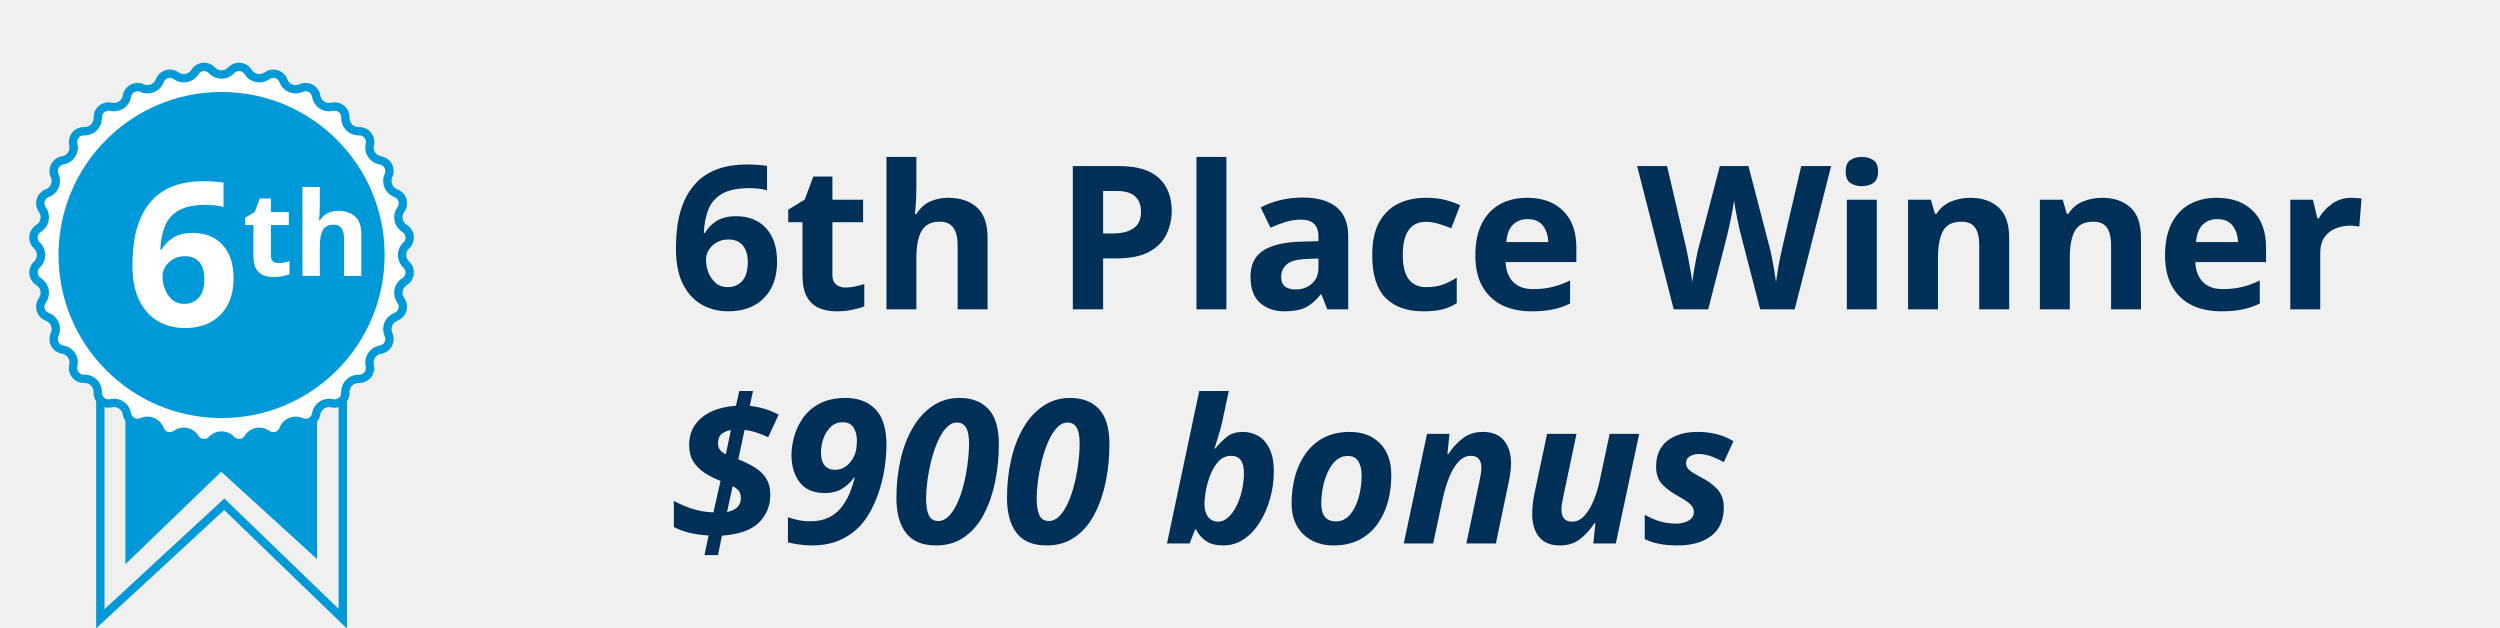
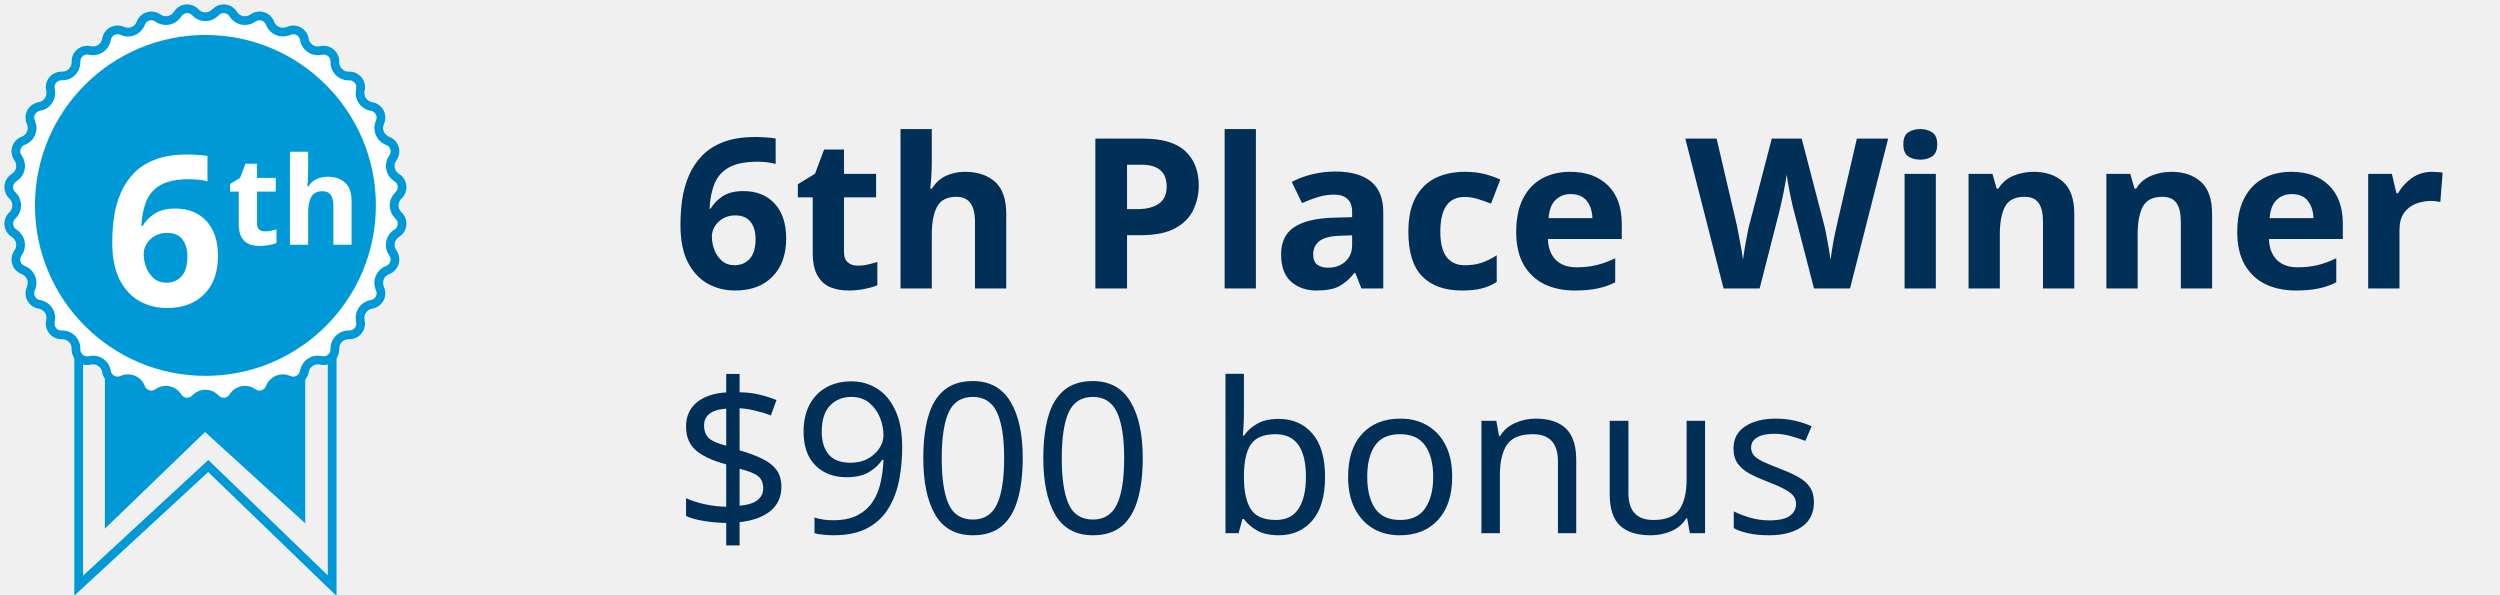
- <svg xmlns="http://www.w3.org/2000/svg" width="299px" height="75px" viewBox="0 0 299 75" version="1.1">
+ <svg xmlns="http://www.w3.org/2000/svg" width="286px" height="68px" viewBox="0 0 286 68" version="1.1">
  <defs />
-   <g id="Symbols" stroke="none" stroke-width="1" fill="none" fill-rule="evenodd">
-     <g id="6th">
-       <g id="Group" transform="translate(4, 8)">
-         <g id="Group-2-Copy">
-           <polygon id="Path-4" fill="#0099D8" points="33.919 39.603 33.919 58.868 22.46 48.42 11 59.478 11 39.603" />
-           <polygon id="Path-3" stroke="#0099D8" points="8 39 8 66 22.822 52.31 37 66 37 39" />
-           <path d="M21.351,44.588 L21.351,44.588 L21.351,44.588 C20.871,45.108 20.06,45.14 19.541,44.659 C19.454,44.58 19.379,44.488 19.318,44.388 L19.318,44.388 L19.318,44.388 C18.866,43.651 17.903,43.42 17.166,43.871 C17.131,43.893 17.097,43.916 17.064,43.94 L17.064,43.94 L17.064,43.94 C16.491,44.356 15.69,44.229 15.274,43.656 C15.205,43.561 15.149,43.457 15.109,43.347 L15.109,43.347 L15.109,43.347 C14.81,42.536 13.91,42.121 13.099,42.42 C13.061,42.434 13.023,42.45 12.986,42.467 L12.986,42.467 L12.986,42.467 C12.343,42.763 11.582,42.483 11.286,41.84 C11.236,41.733 11.202,41.62 11.184,41.504 L11.184,41.504 L11.184,41.504 C11.049,40.651 10.247,40.068 9.394,40.203 C9.353,40.21 9.313,40.218 9.273,40.227 L9.273,40.227 L9.273,40.227 C8.585,40.393 7.893,39.969 7.728,39.281 C7.701,39.166 7.689,39.049 7.694,38.931 L7.694,38.931 L7.694,38.931 C7.728,38.068 7.055,37.34 6.192,37.306 C6.151,37.305 6.11,37.305 6.069,37.306 L6.069,37.306 L6.069,37.306 C5.362,37.334 4.766,36.784 4.738,36.076 C4.734,35.959 4.745,35.841 4.773,35.727 L4.773,35.727 L4.773,35.727 C4.974,34.887 4.457,34.042 3.617,33.84 C3.577,33.831 3.537,33.823 3.496,33.816 L3.496,33.816 L3.496,33.816 C2.797,33.706 2.32,33.049 2.431,32.35 C2.449,32.234 2.484,32.121 2.533,32.014 L2.533,32.014 L2.533,32.014 C2.895,31.23 2.552,30.3 1.767,29.938 C1.73,29.921 1.692,29.905 1.653,29.891 L1.653,29.891 L1.653,29.891 C0.99,29.646 0.65,28.91 0.895,28.246 C0.935,28.136 0.991,28.031 1.06,27.936 L1.06,27.936 L1.06,27.936 C1.568,27.237 1.413,26.259 0.714,25.751 C0.681,25.727 0.647,25.704 0.612,25.682 L0.612,25.682 L0.612,25.682 C0.009,25.313 -0.181,24.524 0.189,23.921 C0.25,23.82 0.325,23.729 0.412,23.649 L0.412,23.649 L0.412,23.649 C1.046,23.062 1.085,22.073 0.499,21.438 C0.471,21.408 0.442,21.379 0.412,21.351 L0.412,21.351 L0.412,21.351 C-0.108,20.871 -0.14,20.06 0.341,19.541 C0.42,19.454 0.512,19.379 0.612,19.318 L0.612,19.318 L0.612,19.318 C1.349,18.866 1.58,17.903 1.129,17.166 C1.107,17.131 1.084,17.097 1.06,17.064 L1.06,17.064 L1.06,17.064 C0.644,16.491 0.771,15.69 1.344,15.274 C1.439,15.205 1.543,15.149 1.653,15.109 L1.653,15.109 L1.653,15.109 C2.464,14.81 2.879,13.91 2.58,13.099 C2.566,13.061 2.55,13.023 2.533,12.986 L2.533,12.986 L2.533,12.986 C2.237,12.343 2.517,11.582 3.16,11.286 C3.267,11.236 3.38,11.202 3.496,11.184 L3.496,11.184 L3.496,11.184 C4.349,11.049 4.932,10.247 4.797,9.394 C4.79,9.353 4.782,9.313 4.773,9.273 L4.773,9.273 L4.773,9.273 C4.607,8.585 5.031,7.893 5.719,7.728 C5.834,7.701 5.951,7.689 6.069,7.694 L6.069,7.694 L6.069,7.694 C6.932,7.728 7.66,7.055 7.694,6.192 C7.695,6.151 7.695,6.11 7.694,6.069 L7.694,6.069 L7.694,6.069 C7.666,5.362 8.216,4.766 8.924,4.738 C9.041,4.734 9.159,4.745 9.273,4.773 L9.273,4.773 L9.273,4.773 C10.113,4.974 10.958,4.457 11.16,3.617 C11.169,3.577 11.177,3.537 11.184,3.496 L11.184,3.496 L11.184,3.496 C11.294,2.797 11.951,2.32 12.65,2.431 C12.766,2.449 12.879,2.484 12.986,2.533 L12.986,2.533 L12.986,2.533 C13.77,2.895 14.7,2.552 15.062,1.767 C15.079,1.73 15.095,1.692 15.109,1.653 L15.109,1.653 L15.109,1.653 C15.354,0.99 16.09,0.65 16.754,0.895 C16.864,0.935 16.969,0.991 17.064,1.06 L17.064,1.06 L17.064,1.06 C17.763,1.568 18.741,1.413 19.249,0.714 C19.273,0.681 19.296,0.647 19.318,0.612 L19.318,0.612 L19.318,0.612 C19.687,0.009 20.476,-0.181 21.079,0.189 C21.18,0.25 21.271,0.325 21.351,0.412 L21.351,0.412 L21.351,0.412 C21.938,1.046 22.927,1.085 23.562,0.499 C23.592,0.471 23.621,0.442 23.649,0.412 L23.649,0.412 L23.649,0.412 C24.129,-0.108 24.94,-0.14 25.459,0.341 C25.546,0.42 25.621,0.512 25.682,0.612 L25.682,0.612 L25.682,0.612 C26.134,1.349 27.097,1.58 27.834,1.129 C27.869,1.107 27.903,1.084 27.936,1.06 L27.936,1.06 L27.936,1.06 C28.509,0.644 29.31,0.771 29.726,1.344 C29.795,1.439 29.851,1.543 29.891,1.653 L29.891,1.653 L29.891,1.653 C30.19,2.464 31.09,2.879 31.901,2.58 C31.939,2.566 31.977,2.55 32.014,2.533 L32.014,2.533 L32.014,2.533 C32.657,2.237 33.418,2.517 33.714,3.16 C33.764,3.267 33.798,3.38 33.816,3.496 L33.816,3.496 L33.816,3.496 C33.951,4.349 34.753,4.932 35.606,4.797 C35.647,4.79 35.687,4.782 35.727,4.773 L35.727,4.773 L35.727,4.773 C36.415,4.607 37.107,5.031 37.272,5.719 C37.299,5.834 37.311,5.951 37.306,6.069 L37.306,6.069 L37.306,6.069 C37.272,6.932 37.945,7.66 38.808,7.694 C38.849,7.695 38.89,7.695 38.931,7.694 L38.931,7.694 L38.931,7.694 C39.638,7.666 40.234,8.216 40.262,8.924 C40.266,9.041 40.255,9.159 40.227,9.273 L40.227,9.273 L40.227,9.273 C40.026,10.113 40.543,10.958 41.383,11.16 C41.423,11.169 41.463,11.177 41.504,11.184 L41.504,11.184 L41.504,11.184 C42.203,11.294 42.68,11.951 42.569,12.65 C42.551,12.766 42.516,12.879 42.467,12.986 L42.467,12.986 L42.467,12.986 C42.105,13.77 42.448,14.7 43.233,15.062 C43.27,15.079 43.308,15.095 43.347,15.109 L43.347,15.109 L43.347,15.109 C44.01,15.354 44.35,16.09 44.105,16.754 C44.065,16.864 44.009,16.969 43.94,17.064 L43.94,17.064 L43.94,17.064 C43.432,17.763 43.587,18.741 44.286,19.249 C44.319,19.273 44.353,19.296 44.388,19.318 L44.388,19.318 L44.388,19.318 C44.991,19.687 45.181,20.476 44.811,21.079 C44.75,21.18 44.675,21.271 44.588,21.351 L44.588,21.351 L44.588,21.351 C43.954,21.938 43.915,22.927 44.501,23.562 C44.529,23.592 44.558,23.621 44.588,23.649 L44.588,23.649 L44.588,23.649 C45.108,24.129 45.14,24.94 44.659,25.459 C44.58,25.546 44.488,25.621 44.388,25.682 L44.388,25.682 L44.388,25.682 C43.651,26.134 43.42,27.097 43.871,27.834 C43.893,27.869 43.916,27.903 43.94,27.936 L43.94,27.936 L43.94,27.936 C44.356,28.509 44.229,29.31 43.656,29.726 C43.561,29.795 43.457,29.851 43.347,29.891 L43.347,29.891 L43.347,29.891 C42.536,30.19 42.121,31.09 42.42,31.901 C42.434,31.939 42.45,31.977 42.467,32.014 L42.467,32.014 L42.467,32.014 C42.763,32.657 42.483,33.418 41.84,33.714 C41.733,33.764 41.62,33.798 41.504,33.816 L41.504,33.816 L41.504,33.816 C40.651,33.951 40.068,34.753 40.203,35.606 C40.21,35.647 40.218,35.687 40.227,35.727 L40.227,35.727 L40.227,35.727 C40.393,36.415 39.969,37.107 39.281,37.272 C39.166,37.299 39.049,37.311 38.931,37.306 L38.931,37.306 L38.931,37.306 C38.068,37.272 37.34,37.945 37.306,38.808 C37.305,38.849 37.305,38.89 37.306,38.931 L37.306,38.931 L37.306,38.931 C37.334,39.638 36.784,40.234 36.076,40.262 C35.959,40.266 35.841,40.255 35.727,40.227 L35.727,40.227 L35.727,40.227 C34.887,40.026 34.042,40.543 33.84,41.383 C33.831,41.423 33.823,41.463 33.816,41.504 L33.816,41.504 L33.816,41.504 C33.706,42.203 33.049,42.68 32.35,42.569 C32.234,42.551 32.121,42.516 32.014,42.467 L32.014,42.467 L32.014,42.467 C31.23,42.105 30.3,42.448 29.938,43.233 C29.921,43.27 29.905,43.308 29.891,43.347 L29.891,43.347 L29.891,43.347 C29.646,44.01 28.91,44.35 28.246,44.105 C28.136,44.065 28.031,44.009 27.936,43.94 L27.936,43.94 L27.936,43.94 C27.237,43.432 26.259,43.587 25.751,44.286 C25.727,44.319 25.704,44.353 25.682,44.388 L25.682,44.388 L25.682,44.388 C25.313,44.991 24.524,45.181 23.921,44.811 C23.82,44.75 23.729,44.675 23.649,44.588 L23.649,44.588 L23.649,44.588 C23.062,43.954 22.073,43.915 21.438,44.501 C21.408,44.529 21.379,44.558 21.351,44.588 Z" id="Star" stroke="#0099D8" fill="#FFFFFF" />
-           <circle id="Oval-4" fill="#0099D8" cx="22.5" cy="22.5" r="19.5" />
+   <g id="MockUp" stroke="none" stroke-width="1" fill="none" fill-rule="evenodd">
+     <g id="Desktop-HD-Revised1116" transform="translate(-793, -4001)">
+       <g id="6th" transform="translate(790, 3994)">
+         <g id="Group" stroke-width="1" fill-rule="evenodd" transform="translate(4, 8)">
+           <g id="Group-2-Copy">
+             <polygon id="Path-4" fill="#0099D8" points="33.919 39.603 33.919 58.868 22.46 48.42 11 59.478 11 39.603" />
+             <polygon id="Path-3" stroke="#0099D8" points="8 39 8 66 22.822 52.31 37 66 37 39" />
+             <path d="M21.351,44.588 L21.351,44.588 L21.351,44.588 C20.871,45.108 20.06,45.14 19.541,44.659 C19.454,44.58 19.379,44.488 19.318,44.388 L19.318,44.388 L19.318,44.388 C18.866,43.651 17.903,43.42 17.166,43.871 C17.131,43.893 17.097,43.916 17.064,43.94 L17.064,43.94 L17.064,43.94 C16.491,44.356 15.69,44.229 15.274,43.656 C15.205,43.561 15.149,43.457 15.109,43.347 L15.109,43.347 L15.109,43.347 C14.81,42.536 13.91,42.121 13.099,42.42 C13.061,42.434 13.023,42.45 12.986,42.467 L12.986,42.467 L12.986,42.467 C12.343,42.763 11.582,42.483 11.286,41.84 C11.236,41.733 11.202,41.62 11.184,41.504 L11.184,41.504 L11.184,41.504 C11.049,40.651 10.247,40.068 9.394,40.203 C9.353,40.21 9.313,40.218 9.273,40.227 L9.273,40.227 L9.273,40.227 C8.585,40.393 7.893,39.969 7.728,39.281 C7.701,39.166 7.689,39.049 7.694,38.931 L7.694,38.931 L7.694,38.931 C7.728,38.068 7.055,37.34 6.192,37.306 C6.151,37.305 6.11,37.305 6.069,37.306 L6.069,37.306 L6.069,37.306 C5.362,37.334 4.766,36.784 4.738,36.076 C4.734,35.959 4.745,35.841 4.773,35.727 L4.773,35.727 L4.773,35.727 C4.974,34.887 4.457,34.042 3.617,33.84 C3.577,33.831 3.537,33.823 3.496,33.816 L3.496,33.816 L3.496,33.816 C2.797,33.706 2.32,33.049 2.431,32.35 C2.449,32.234 2.484,32.121 2.533,32.014 L2.533,32.014 L2.533,32.014 C2.895,31.23 2.552,30.3 1.767,29.938 C1.73,29.921 1.692,29.905 1.653,29.891 L1.653,29.891 L1.653,29.891 C0.99,29.646 0.65,28.91 0.895,28.246 C0.935,28.136 0.991,28.031 1.06,27.936 L1.06,27.936 L1.06,27.936 C1.568,27.237 1.413,26.259 0.714,25.751 C0.681,25.727 0.647,25.704 0.612,25.682 L0.612,25.682 L0.612,25.682 C0.009,25.313 -0.181,24.524 0.189,23.921 C0.25,23.82 0.325,23.729 0.412,23.649 L0.412,23.649 L0.412,23.649 C1.046,23.062 1.085,22.073 0.499,21.438 C0.471,21.408 0.442,21.379 0.412,21.351 L0.412,21.351 L0.412,21.351 C-0.108,20.871 -0.14,20.06 0.341,19.541 C0.42,19.454 0.512,19.379 0.612,19.318 L0.612,19.318 L0.612,19.318 C1.349,18.866 1.58,17.903 1.129,17.166 C1.107,17.131 1.084,17.097 1.06,17.064 L1.06,17.064 L1.06,17.064 C0.644,16.491 0.771,15.69 1.344,15.274 C1.439,15.205 1.543,15.149 1.653,15.109 L1.653,15.109 L1.653,15.109 C2.464,14.81 2.879,13.91 2.58,13.099 C2.566,13.061 2.55,13.023 2.533,12.986 L2.533,12.986 L2.533,12.986 C2.237,12.343 2.517,11.582 3.16,11.286 C3.267,11.236 3.38,11.202 3.496,11.184 L3.496,11.184 L3.496,11.184 C4.349,11.049 4.932,10.247 4.797,9.394 C4.79,9.353 4.782,9.313 4.773,9.273 L4.773,9.273 L4.773,9.273 C4.607,8.585 5.031,7.893 5.719,7.728 C5.834,7.701 5.951,7.689 6.069,7.694 L6.069,7.694 L6.069,7.694 C6.932,7.728 7.66,7.055 7.694,6.192 C7.695,6.151 7.695,6.11 7.694,6.069 L7.694,6.069 L7.694,6.069 C7.666,5.362 8.216,4.766 8.924,4.738 C9.041,4.734 9.159,4.745 9.273,4.773 L9.273,4.773 L9.273,4.773 C10.113,4.974 10.958,4.457 11.16,3.617 C11.169,3.577 11.177,3.537 11.184,3.496 L11.184,3.496 L11.184,3.496 C11.294,2.797 11.951,2.32 12.65,2.431 C12.766,2.449 12.879,2.484 12.986,2.533 L12.986,2.533 L12.986,2.533 C13.77,2.895 14.7,2.552 15.062,1.767 C15.079,1.73 15.095,1.692 15.109,1.653 L15.109,1.653 L15.109,1.653 C15.354,0.99 16.09,0.65 16.754,0.895 C16.864,0.935 16.969,0.991 17.064,1.06 L17.064,1.06 L17.064,1.06 C17.763,1.568 18.741,1.413 19.249,0.714 C19.273,0.681 19.296,0.647 19.318,0.612 L19.318,0.612 L19.318,0.612 C19.687,0.009 20.476,-0.181 21.079,0.189 C21.18,0.25 21.271,0.325 21.351,0.412 L21.351,0.412 L21.351,0.412 C21.938,1.046 22.927,1.085 23.562,0.499 C23.592,0.471 23.621,0.442 23.649,0.412 L23.649,0.412 L23.649,0.412 C24.129,-0.108 24.94,-0.14 25.459,0.341 C25.546,0.42 25.621,0.512 25.682,0.612 L25.682,0.612 L25.682,0.612 C26.134,1.349 27.097,1.58 27.834,1.129 C27.869,1.107 27.903,1.084 27.936,1.06 L27.936,1.06 L27.936,1.06 C28.509,0.644 29.31,0.771 29.726,1.344 C29.795,1.439 29.851,1.543 29.891,1.653 L29.891,1.653 L29.891,1.653 C30.19,2.464 31.09,2.879 31.901,2.58 C31.939,2.566 31.977,2.55 32.014,2.533 L32.014,2.533 L32.014,2.533 C32.657,2.237 33.418,2.517 33.714,3.16 C33.764,3.267 33.798,3.38 33.816,3.496 L33.816,3.496 L33.816,3.496 C33.951,4.349 34.753,4.932 35.606,4.797 C35.647,4.79 35.687,4.782 35.727,4.773 L35.727,4.773 L35.727,4.773 C36.415,4.607 37.107,5.031 37.272,5.719 C37.299,5.834 37.311,5.951 37.306,6.069 L37.306,6.069 L37.306,6.069 C37.272,6.932 37.945,7.66 38.808,7.694 C38.849,7.695 38.89,7.695 38.931,7.694 L38.931,7.694 L38.931,7.694 C39.638,7.666 40.234,8.216 40.262,8.924 C40.266,9.041 40.255,9.159 40.227,9.273 L40.227,9.273 L40.227,9.273 C40.026,10.113 40.543,10.958 41.383,11.16 C41.423,11.169 41.463,11.177 41.504,11.184 L41.504,11.184 L41.504,11.184 C42.203,11.294 42.68,11.951 42.569,12.65 C42.551,12.766 42.516,12.879 42.467,12.986 L42.467,12.986 L42.467,12.986 C42.105,13.77 42.448,14.7 43.233,15.062 C43.27,15.079 43.308,15.095 43.347,15.109 L43.347,15.109 L43.347,15.109 C44.01,15.354 44.35,16.09 44.105,16.754 C44.065,16.864 44.009,16.969 43.94,17.064 L43.94,17.064 L43.94,17.064 C43.432,17.763 43.587,18.741 44.286,19.249 C44.319,19.273 44.353,19.296 44.388,19.318 L44.388,19.318 L44.388,19.318 C44.991,19.687 45.181,20.476 44.811,21.079 C44.75,21.18 44.675,21.271 44.588,21.351 L44.588,21.351 L44.588,21.351 C43.954,21.938 43.915,22.927 44.501,23.562 C44.529,23.592 44.558,23.621 44.588,23.649 L44.588,23.649 L44.588,23.649 C45.108,24.129 45.14,24.94 44.659,25.459 C44.58,25.546 44.488,25.621 44.388,25.682 L44.388,25.682 L44.388,25.682 C43.651,26.134 43.42,27.097 43.871,27.834 C43.893,27.869 43.916,27.903 43.94,27.936 L43.94,27.936 L43.94,27.936 C44.356,28.509 44.229,29.31 43.656,29.726 C43.561,29.795 43.457,29.851 43.347,29.891 L43.347,29.891 L43.347,29.891 C42.536,30.19 42.121,31.09 42.42,31.901 C42.434,31.939 42.45,31.977 42.467,32.014 L42.467,32.014 L42.467,32.014 C42.763,32.657 42.483,33.418 41.84,33.714 C41.733,33.764 41.62,33.798 41.504,33.816 L41.504,33.816 L41.504,33.816 C40.651,33.951 40.068,34.753 40.203,35.606 C40.21,35.647 40.218,35.687 40.227,35.727 L40.227,35.727 L40.227,35.727 C40.393,36.415 39.969,37.107 39.281,37.272 C39.166,37.299 39.049,37.311 38.931,37.306 L38.931,37.306 L38.931,37.306 C38.068,37.272 37.34,37.945 37.306,38.808 C37.305,38.849 37.305,38.89 37.306,38.931 L37.306,38.931 L37.306,38.931 C37.334,39.638 36.784,40.234 36.076,40.262 C35.959,40.266 35.841,40.255 35.727,40.227 L35.727,40.227 L35.727,40.227 C34.887,40.026 34.042,40.543 33.84,41.383 C33.831,41.423 33.823,41.463 33.816,41.504 L33.816,41.504 L33.816,41.504 C33.706,42.203 33.049,42.68 32.35,42.569 C32.234,42.551 32.121,42.516 32.014,42.467 L32.014,42.467 L32.014,42.467 C31.23,42.105 30.3,42.448 29.938,43.233 C29.921,43.27 29.905,43.308 29.891,43.347 L29.891,43.347 L29.891,43.347 C29.646,44.01 28.91,44.35 28.246,44.105 C28.136,44.065 28.031,44.009 27.936,43.94 L27.936,43.94 L27.936,43.94 C27.237,43.432 26.259,43.587 25.751,44.286 C25.727,44.319 25.704,44.353 25.682,44.388 L25.682,44.388 L25.682,44.388 C25.313,44.991 24.524,45.181 23.921,44.811 C23.82,44.75 23.729,44.675 23.649,44.588 L23.649,44.588 L23.649,44.588 C23.062,43.954 22.073,43.915 21.438,44.501 C21.408,44.529 21.379,44.558 21.351,44.588 Z" id="Star" stroke="#0099D8" fill="#FFFFFF" />
+             <circle id="Oval-4" fill="#0099D8" cx="22.5" cy="22.5" r="19.5" />
+           </g>
+           <text id="th-copy" font-family="Gotham-Bold, Gotham" font-size="14" font-weight="bold" fill="#FFFFFF">
+             <tspan x="25" y="27">th</tspan>
+           </text>
+           <text id="6" font-family="Gotham-Bold, Gotham" font-size="24" font-weight="bold" fill="#FFFFFF">
+             <tspan x="11" y="34">6</tspan>
+           </text>
        </g>
-         <text id="th-copy" font-family="Gotham-Bold, Gotham" font-size="14" font-weight="bold" fill="#FFFFFF">
-           <tspan x="25" y="25">th</tspan>
-         </text>
-         <text id="6" font-family="Gotham-Bold, Gotham" font-size="24" font-weight="bold" fill="#FFFFFF">
-           <tspan x="11" y="31">6</tspan>
+         <text id="6th-Place-Winner-$90" font-family="Gotham-Bold, Gotham" font-size="24" font-weight="bold" line-spacing="28" fill="#003057">
+           <tspan x="80" y="40">6th Place Winner</tspan>
+           <tspan x="80" y="68" font-family="Gotham-Book, Gotham" font-weight="300">$900 bonus</tspan>
        </text>
      </g>
-       <text id="6th-Place-Winner-$90" font-family="Gotham-Bold, Gotham" font-size="24" font-weight="bold" line-spacing="28" fill="#003057">
-         <tspan x="80" y="37">6th Place Winner</tspan>
-         <tspan x="80" y="65" font-family="Gotham-BoldItalic, Gotham" font-style="italic">$900 bonus</tspan>
-       </text>
    </g>
  </g>
</svg>
